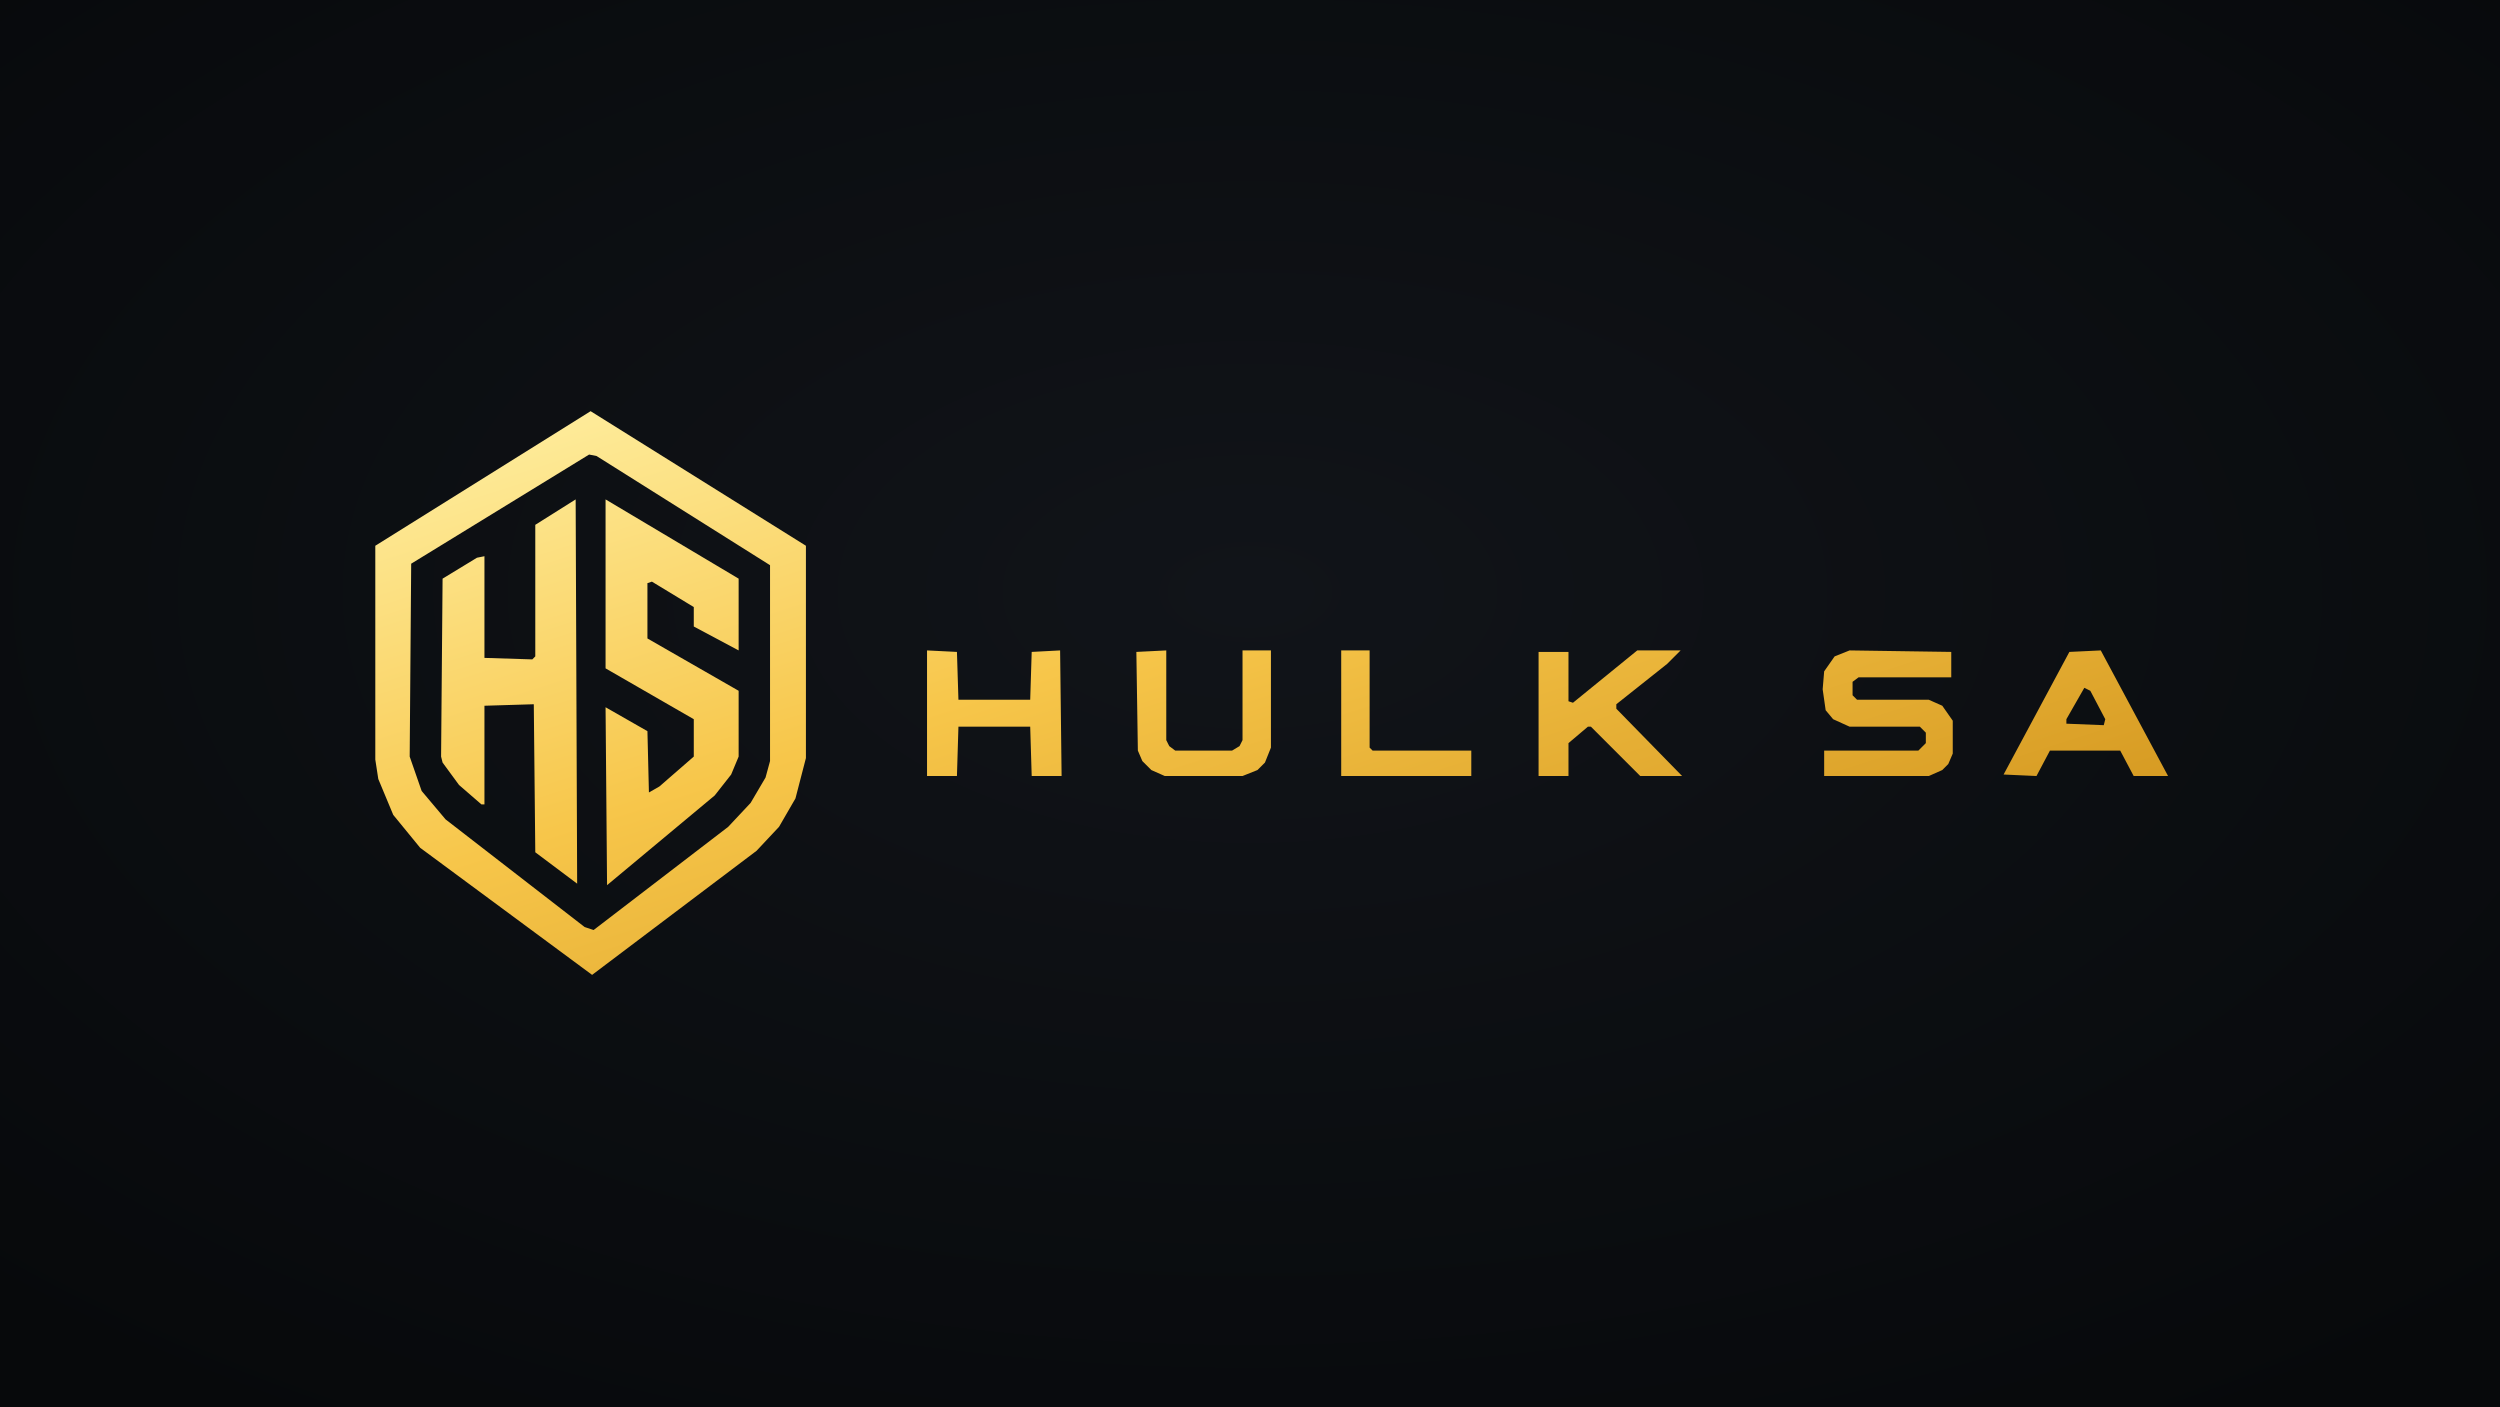
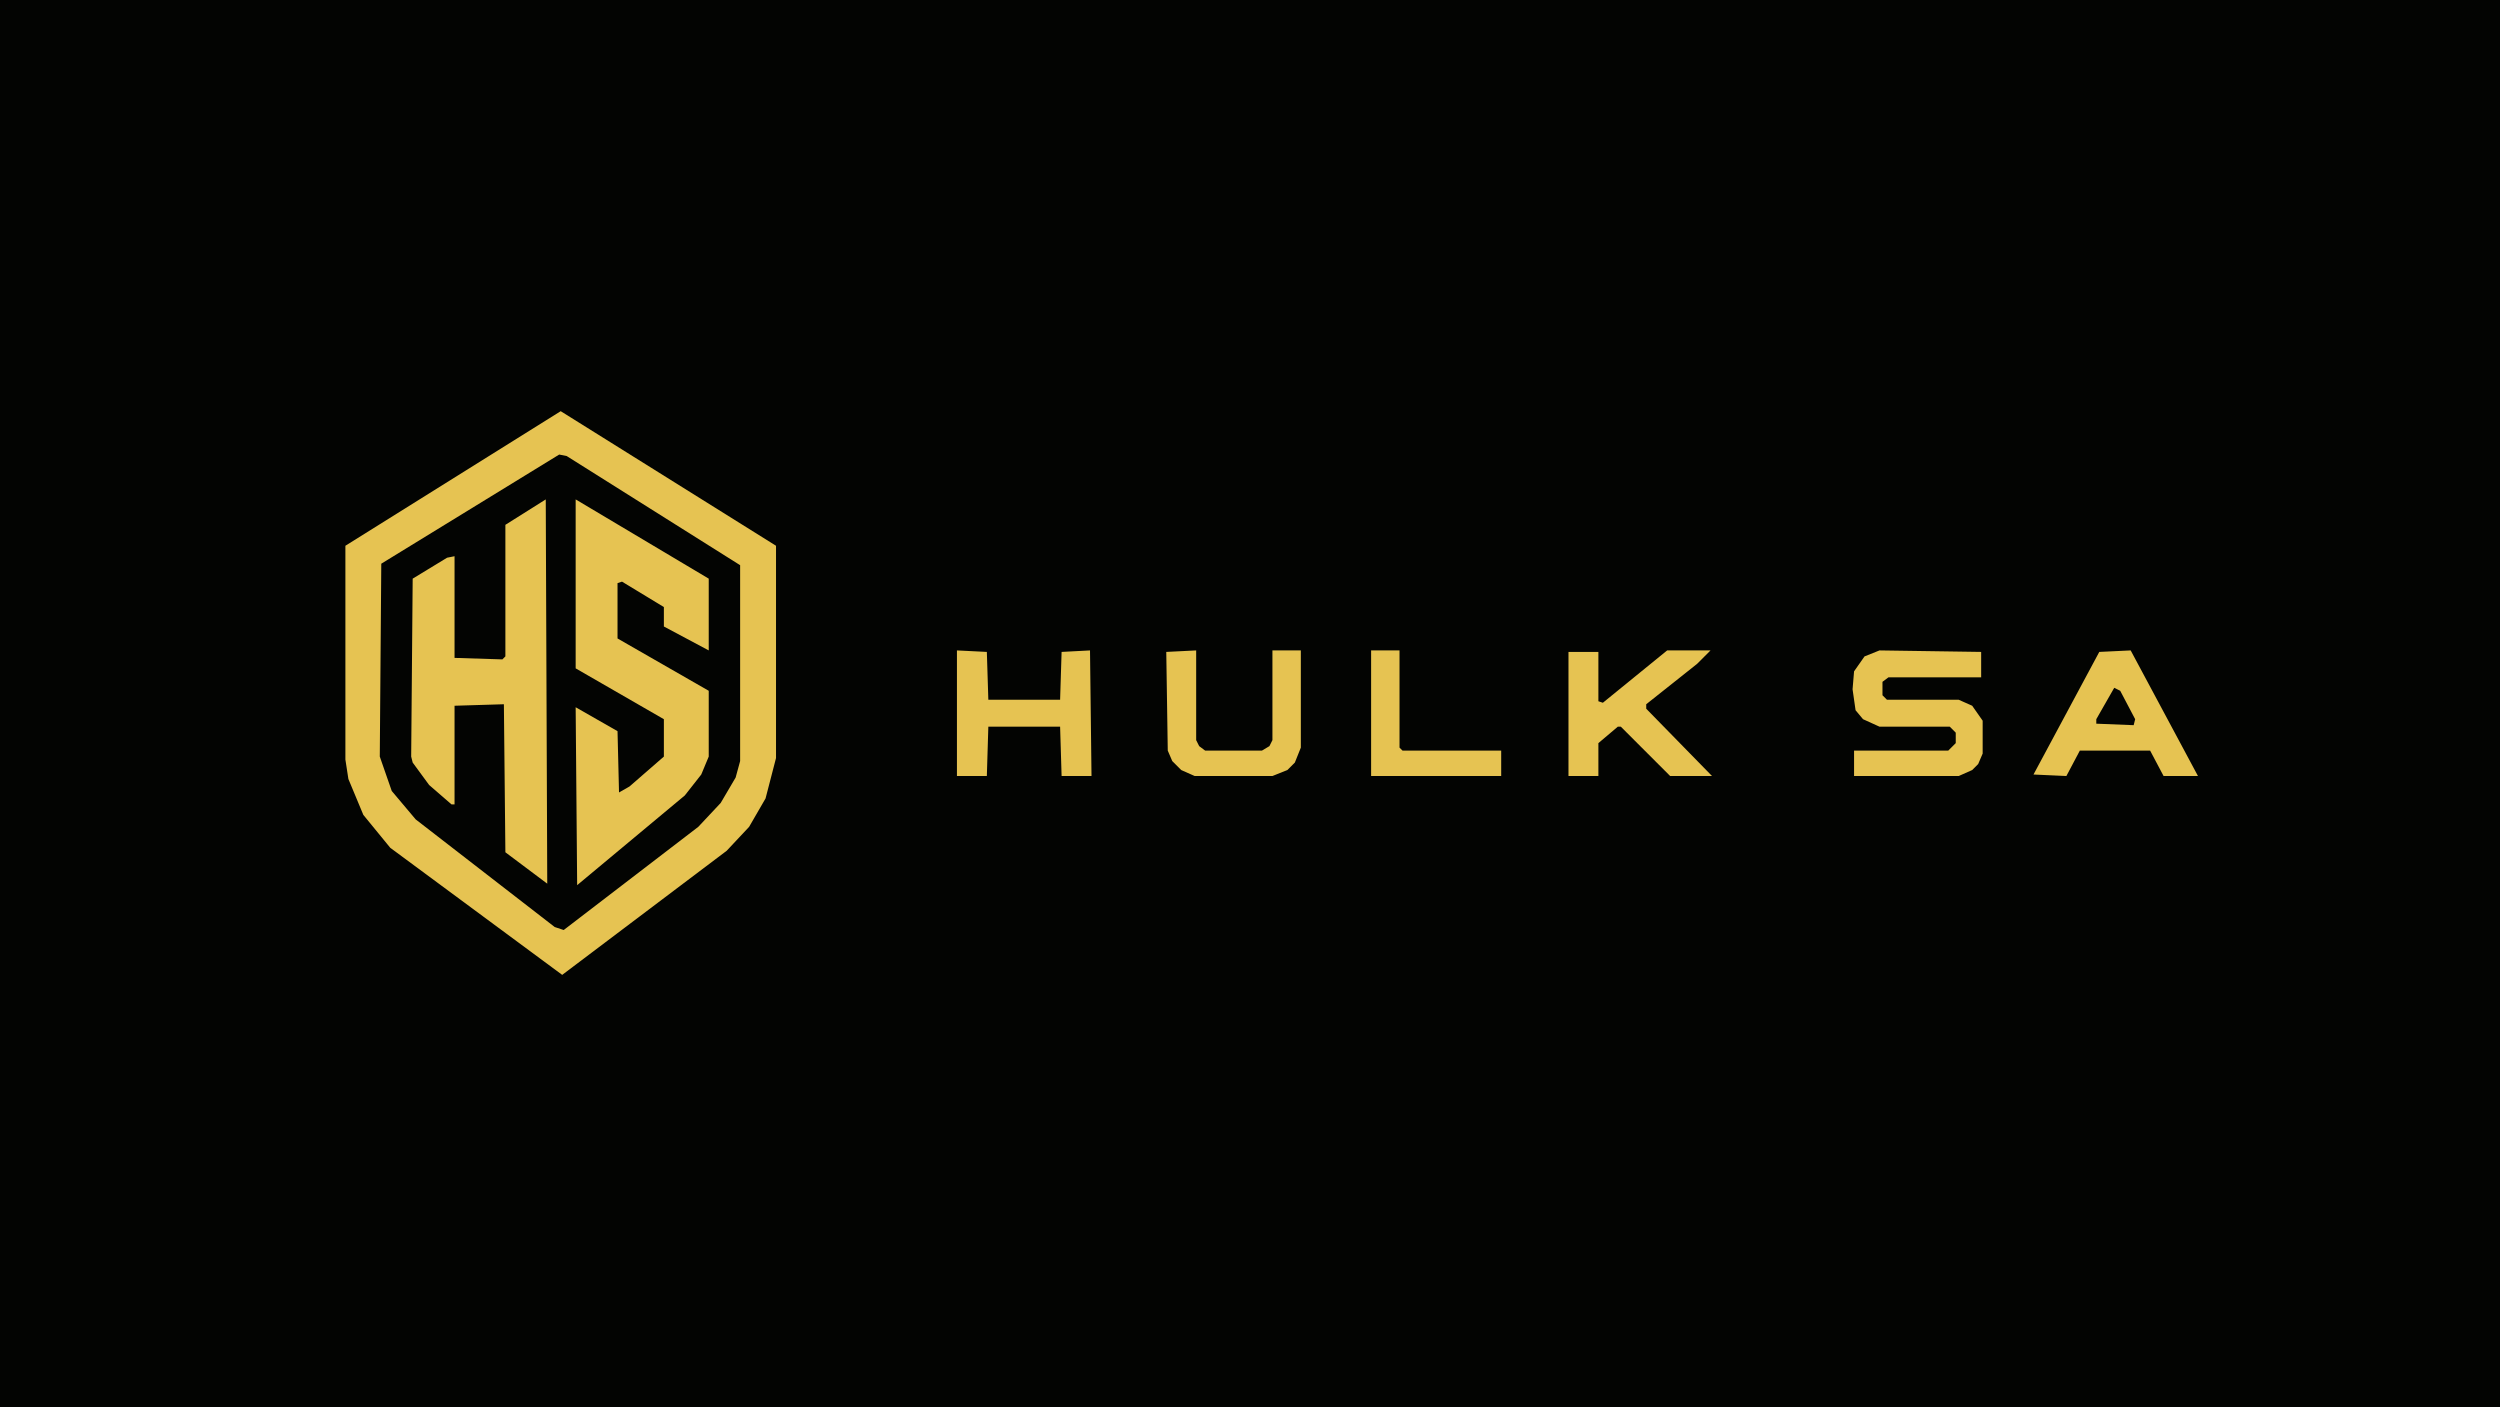
<svg xmlns="http://www.w3.org/2000/svg" width="1672" height="941" viewBox="0 0 1672 941">
-   <defs>
-     <linearGradient id="gold" x1="0%" y1="0%" x2="100%" y2="100%">
-       <stop offset="0%" stop-color="#FFF1A6" />
-       <stop offset="42%" stop-color="#F7C64A" />
-       <stop offset="100%" stop-color="#C98912" />
-     </linearGradient>
-     <radialGradient id="bg" cx="50%" cy="42%" r="72%">
-       <stop offset="0%" stop-color="#111419" />
-       <stop offset="100%" stop-color="#07090B" />
-     </radialGradient>
-   </defs>
-   <rect width="1672" height="941" fill="url(#bg)" />
-   <path d="M 1340 518 L 1362 519 L 1371 502 L 1418 502 L 1427 519 L 1450 519 L 1405 435 L 1384 436 Z M 1394 460 L 1398 462 L 1408 481 L 1407 485 L 1382 484 L 1382 481 Z M 1227 439 L 1220 449 L 1219 461 L 1221 475 L 1226 481 L 1237 486 L 1284 486 L 1288 490 L 1288 497 L 1283 502 L 1220 502 L 1220 519 L 1290 519 L 1299 515 L 1303 511 L 1306 504 L 1306 482 L 1299 472 L 1290 468 L 1242 468 L 1239 465 L 1239 456 L 1243 453 L 1305 453 L 1305 436 L 1237 435 Z M 1029 436 L 1029 519 L 1049 519 L 1049 497 L 1062 486 L 1064 486 L 1097 519 L 1125 519 L 1081 474 L 1081 471 L 1115 444 L 1124 435 L 1095 435 L 1052 470 L 1049 469 L 1049 436 Z M 897 435 L 897 519 L 984 519 L 984 502 L 918 502 L 916 500 L 916 435 Z M 760 436 L 761 502 L 764 509 L 770 515 L 779 519 L 831 519 L 841 515 L 846 510 L 850 500 L 850 435 L 831 435 L 831 495 L 829 499 L 824 502 L 786 502 L 782 499 L 780 495 L 780 435 Z M 620 435 L 620 519 L 640 519 L 641 486 L 689 486 L 690 519 L 710 519 L 709 435 L 690 436 L 689 468 L 641 468 L 640 436 Z M 405 334 L 405 447 L 464 481 L 464 506 L 441 526 L 434 530 L 433 489 L 405 473 L 406 592 L 478 532 L 489 518 L 494 506 L 494 462 L 433 427 L 433 390 L 436 389 L 464 406 L 464 419 L 494 435 L 494 387 Z M 385 334 L 358 351 L 358 439 L 356 441 L 324 440 L 324 372 L 319 373 L 296 387 L 295 506 L 296 510 L 307 525 L 322 538 L 324 538 L 324 472 L 357 471 L 358 570 L 386 591 Z M 395 275 L 251 365 L 251 508 L 253 521 L 263 545 L 281 567 L 396 652 L 506 569 L 521 553 L 532 534 L 539 507 L 539 365 Z M 394 304 L 399 305 L 515 378 L 515 509 L 512 520 L 502 537 L 487 553 L 397 622 L 391 620 L 298 548 L 282 529 L 274 506 L 275 377 Z" fill="url(#gold)" fill-rule="evenodd" />
+   <rect width="1672" height="941" fill="#030402" />
+   <g fill="#E6C352" fill-rule="evenodd">
+     <path id="wordmark" transform="translate(20 0)" d="M 1340 518 L 1362 519 L 1371 502 L 1418 502 L 1427 519 L 1450 519 L 1405 435 L 1384 436 Z M 1394 460 L 1398 462 L 1408 481 L 1407 485 L 1382 484 L 1382 481 Z M 1227 439 L 1220 449 L 1219 461 L 1221 475 L 1226 481 L 1237 486 L 1284 486 L 1288 490 L 1288 497 L 1283 502 L 1220 502 L 1220 519 L 1290 519 L 1299 515 L 1303 511 L 1306 504 L 1306 482 L 1299 472 L 1290 468 L 1242 468 L 1239 465 L 1239 456 L 1243 453 L 1305 453 L 1305 436 L 1237 435 Z M 1029 436 L 1029 519 L 1049 519 L 1049 497 L 1062 486 L 1064 486 L 1097 519 L 1125 519 L 1081 474 L 1081 471 L 1115 444 L 1124 435 L 1095 435 L 1052 470 L 1049 469 L 1049 436 Z M 897 435 L 897 519 L 984 519 L 984 502 L 918 502 L 916 500 L 916 435 Z M 760 436 L 761 502 L 764 509 L 770 515 L 779 519 L 831 519 L 841 515 L 846 510 L 850 500 L 850 435 L 831 435 L 831 495 L 829 499 L 824 502 L 786 502 L 782 499 L 780 495 L 780 435 Z M 620 435 L 620 519 L 640 519 L 641 486 L 689 486 L 690 519 L 710 519 L 709 435 L 690 436 L 689 468 L 641 468 L 640 436 Z" />
+     <path id="shield" transform="translate(-20 0)" d="M 405 334 L 405 447 L 464 481 L 464 506 L 441 526 L 434 530 L 433 489 L 405 473 L 406 592 L 478 532 L 489 518 L 494 506 L 494 462 L 433 427 L 433 390 L 436 389 L 464 406 L 464 419 L 494 435 L 494 387 Z M 385 334 L 358 351 L 358 439 L 356 441 L 324 440 L 324 372 L 319 373 L 296 387 L 295 506 L 296 510 L 307 525 L 322 538 L 324 538 L 324 472 L 357 471 L 358 570 L 386 591 Z M 395 275 L 251 365 L 251 508 L 253 521 L 263 545 L 281 567 L 396 652 L 506 569 L 521 553 L 532 534 L 539 507 L 539 365 Z M 394 304 L 399 305 L 515 378 L 515 509 L 512 520 L 502 537 L 487 553 L 397 622 L 391 620 L 298 548 L 282 529 L 274 506 L 275 377 Z" />
+   </g>
</svg>
